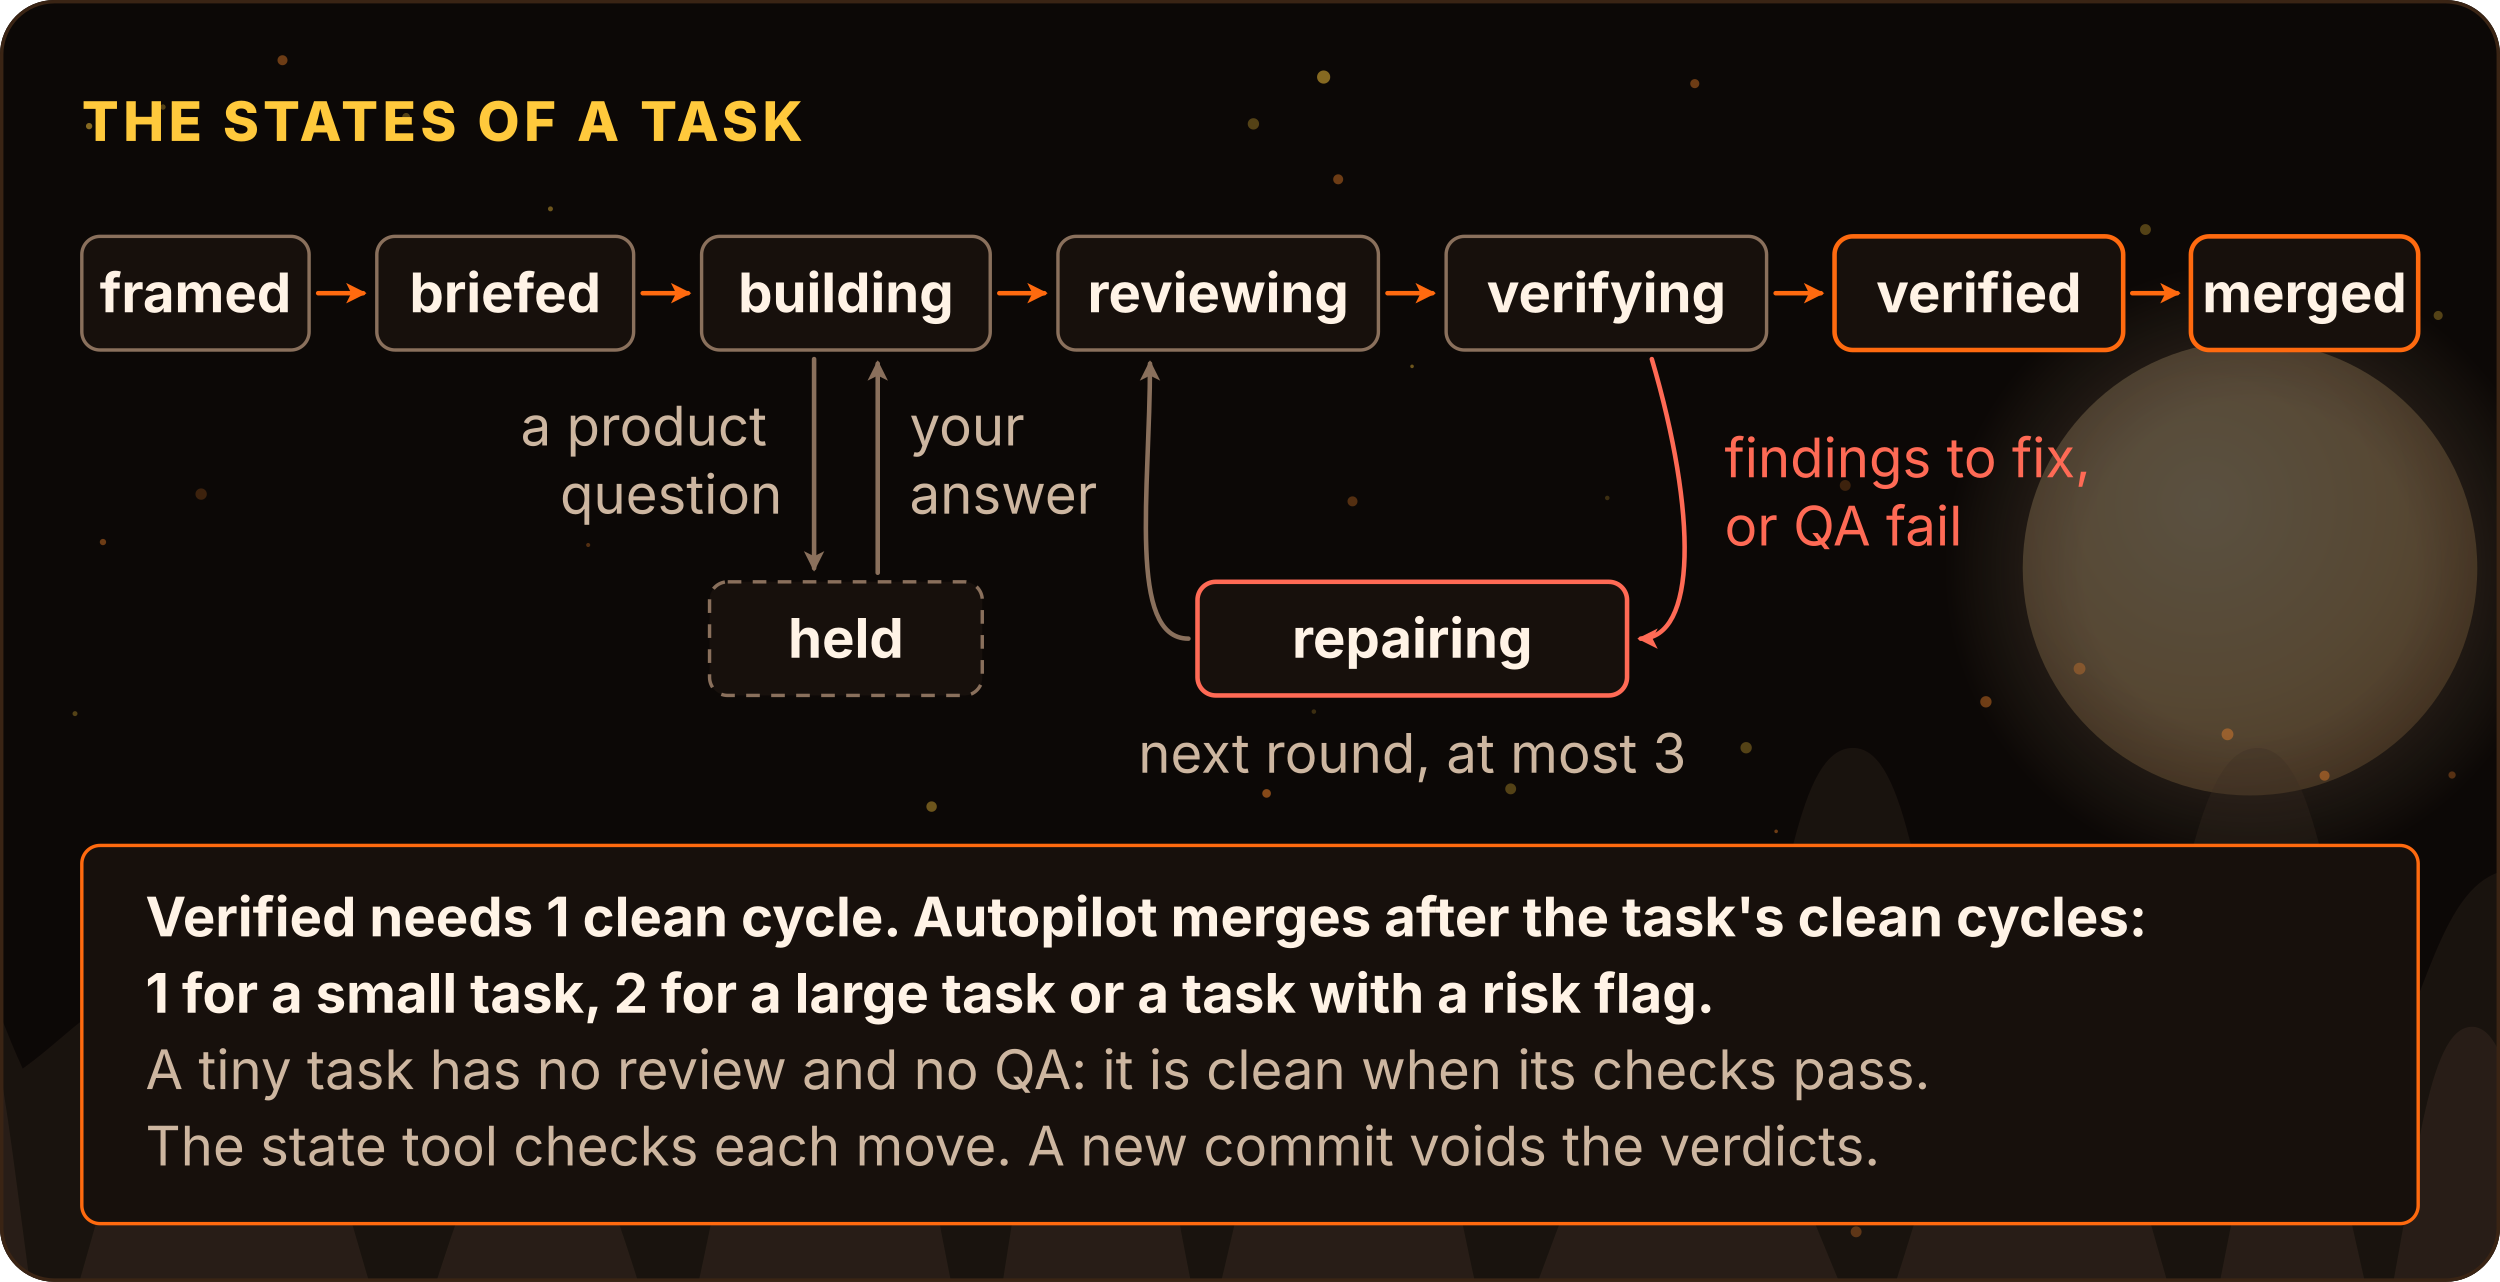
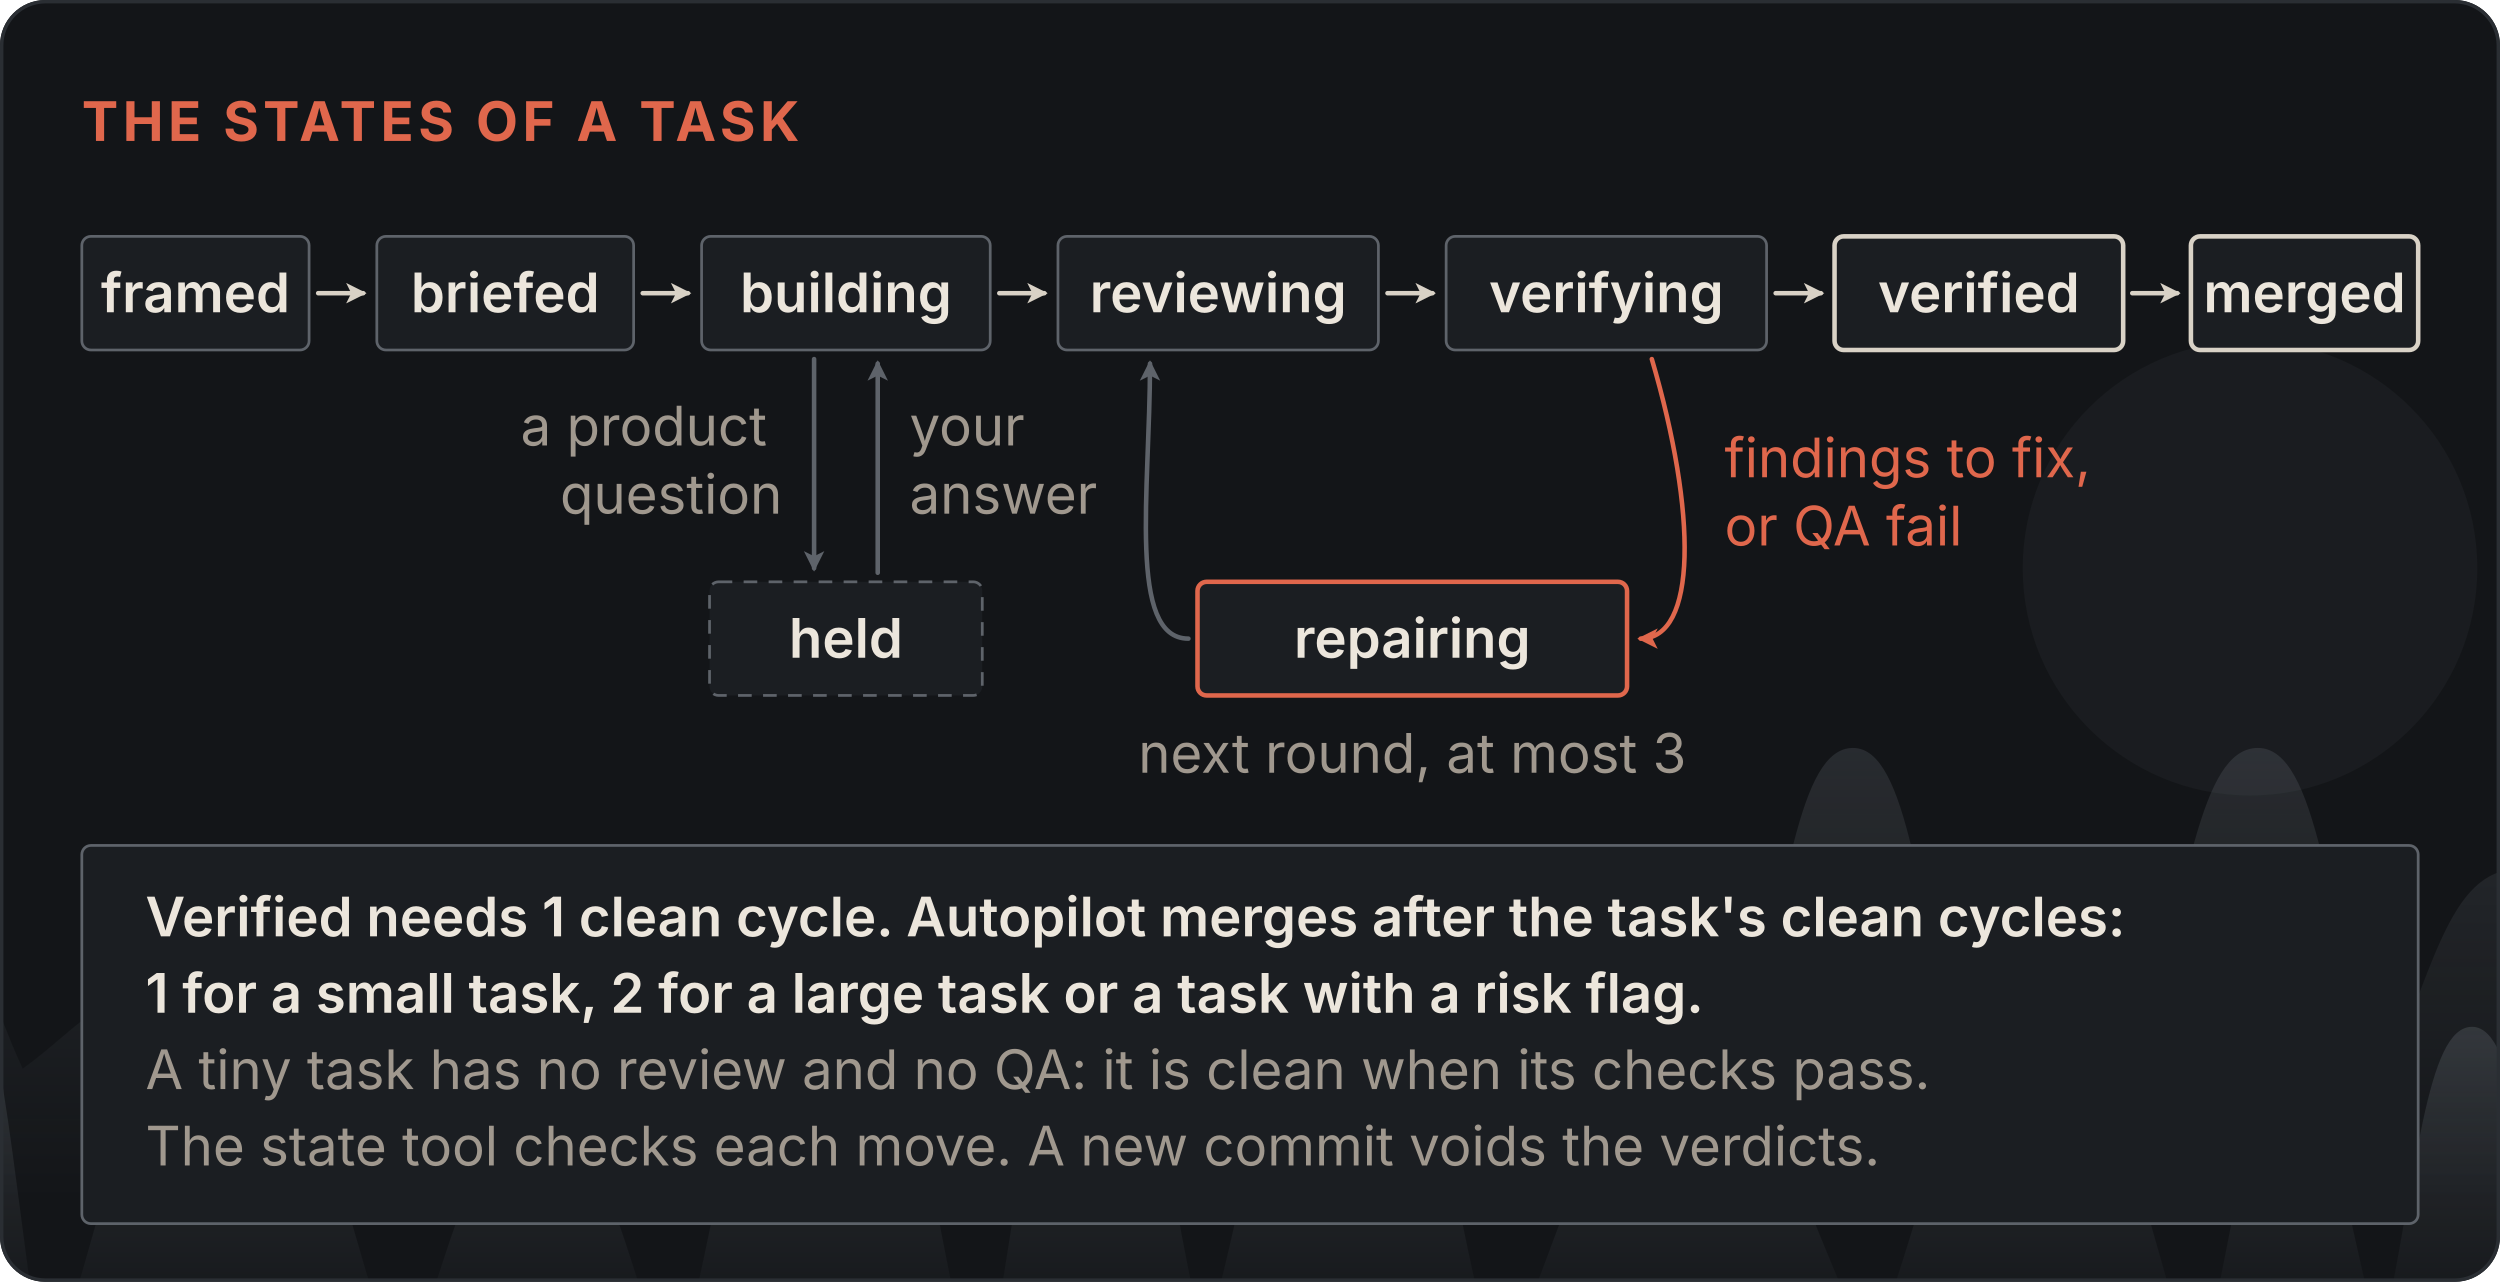
<svg xmlns="http://www.w3.org/2000/svg" viewBox="0 0 1100 564" width="1100" height="564" role="img" aria-label="A task's life: framed, briefed, building, reviewing, verifying, verified, merged. A product question holds the task until your answer. Findings or a QA failure send it to repairing, then to review again, at most 3 rounds. Verified needs one clean cycle; autopilot merges after one for a small task, two for a large or risky one. A tiny task has no review and no QA: it is clean when its checks pass.">
-   <style>.pulse{animation:pulse 5s ease-in-out infinite}@keyframes pulse{50%{opacity:.55}}@media (prefers-reduced-motion:reduce){.pulse{animation:none}}</style>
  <defs>
-     <linearGradient id="lifecycle-d-sky" x1="0" y1="0" x2="0" y2="1">
-       <stop offset="0" stop-color="#080605" />
-       <stop offset="0.45" stop-color="#1B120C" />
-       <stop offset="0.72" stop-color="#22160E" />
-       <stop offset="1" stop-color="#0A0706" />
+     <linearGradient id="lifecycle-d-w1" x1="0" y1="0" x2="0" y2="1">
+       <stop offset="0" stop-color="#A9B4BF" stop-opacity="0.14" />
+       <stop offset="0.85" stop-color="#A9B4BF" stop-opacity="0" />
    </linearGradient>
-     <radialGradient id="lifecycle-d-haze">
-       <stop offset="0" stop-color="#FF8A2A" stop-opacity="0.6" />
-       <stop offset="0.5" stop-color="#FF6A0F" stop-opacity="0.2" />
-       <stop offset="1" stop-color="#FF6A0F" stop-opacity="0" />
-     </radialGradient>
-     <radialGradient id="lifecycle-d-moonglow">
-       <stop offset="0.55" stop-color="#F2CD96" stop-opacity="0.5" />
-       <stop offset="1" stop-color="#F2CD96" stop-opacity="0" />
-     </radialGradient>
-     <radialGradient id="lifecycle-d-moon" cx="0.4" cy="0.36" r="0.72">
-       <stop offset="0" stop-color="#F8E7C6" />
-       <stop offset="0.6" stop-color="#E4BC88" />
-       <stop offset="1" stop-color="#B8844F" />
-     </radialGradient>
-     <radialGradient id="lifecycle-d-iris" cx="0.51" cy="0.52" r="0.56">
-       <stop offset="0" stop-color="#FFF4C2" />
-       <stop offset="0.16" stop-color="#FFD54A" />
-       <stop offset="0.4" stop-color="#FDB022" />
-       <stop offset="0.66" stop-color="#EE7A0C" />
-       <stop offset="0.86" stop-color="#A83E08" />
-       <stop offset="1" stop-color="#4A1803" />
-     </radialGradient>
-     <linearGradient id="lifecycle-d-lid" x1="0" y1="0.34" x2="0" y2="0.96">
-       <stop offset="0" stop-color="#000" stop-opacity="0.85" />
-       <stop offset="1" stop-color="#000" stop-opacity="0" />
+     <linearGradient id="lifecycle-d-w2" x1="0" y1="0" x2="0" y2="1">
+       <stop offset="0" stop-color="#A9B4BF" stop-opacity="0.22" />
+       <stop offset="0.85" stop-color="#A9B4BF" stop-opacity="0" />
    </linearGradient>
-     <linearGradient id="lifecycle-d-markR" x1="0" y1="0.5" x2="1" y2="0.3">
-       <stop offset="0" stop-color="#B83A0A" />
-       <stop offset="0.55" stop-color="#FF6A0F" />
-       <stop offset="1" stop-color="#FFB050" />
+     <linearGradient id="lifecycle-d-w3" x1="0" y1="0" x2="0" y2="1">
+       <stop offset="0" stop-color="#A9B4BF" stop-opacity="0.34" />
+       <stop offset="0.85" stop-color="#A9B4BF" stop-opacity="0" />
    </linearGradient>
-     <linearGradient id="lifecycle-d-markL" x1="1" y1="0.5" x2="0" y2="0.3">
-       <stop offset="0" stop-color="#B83A0A" />
-       <stop offset="0.55" stop-color="#FF6A0F" />
-       <stop offset="1" stop-color="#FFB050" />
-     </linearGradient>
-     <linearGradient id="lifecycle-d-skin" x1="0" y1="0" x2="0" y2="1">
-       <stop offset="0" stop-color="#040202" />
-       <stop offset="0.32" stop-color="#1A110B" />
-       <stop offset="0.6" stop-color="#33231A" />
-       <stop offset="0.86" stop-color="#2C1E14" />
-       <stop offset="1" stop-color="#3A2618" />
-     </linearGradient>
-     <linearGradient id="lifecycle-d-robe" x1="0" y1="0" x2="0" y2="1">
-       <stop offset="0" stop-color="#2B2018" />
-       <stop offset="1" stop-color="#100B08" />
-     </linearGradient>
-     <linearGradient id="lifecycle-d-bust" x1="0" y1="0" x2="0" y2="1">
-       <stop offset="0" stop-color="#2B2018" />
-       <stop offset="1" stop-color="#0A0604" />
-     </linearGradient>
-     <linearGradient id="lifecycle-d-hood" x1="0" y1="0" x2="0" y2="1">
-       <stop offset="0" stop-color="#382A1F" />
-       <stop offset="1" stop-color="#18120D" />
-     </linearGradient>
-     <linearGradient id="lifecycle-d-rock" x1="0" y1="0" x2="0" y2="1">
-       <stop offset="0" stop-color="#33271D" />
-       <stop offset="1" stop-color="#0D0907" />
-     </linearGradient>
-     <radialGradient id="lifecycle-d-disc" cx="0.5" cy="0.42" r="0.62">
-       <stop offset="0" stop-color="#3B2B1E" />
-       <stop offset="1" stop-color="#100B08" />
-     </radialGradient>
-     <radialGradient id="lifecycle-d-orb" cx="0.4" cy="0.38" r="0.65">
-       <stop offset="0" stop-color="#FFF6D0" />
-       <stop offset="0.45" stop-color="#FFC93C" />
-       <stop offset="1" stop-color="#FF6A0F" />
-     </radialGradient>
-     <linearGradient id="lifecycle-d-fall" x1="0" y1="0" x2="0" y2="1">
-       <stop offset="0" stop-color="#F4E6CC" stop-opacity="0.95" />
-       <stop offset="1" stop-color="#F4E6CC" stop-opacity="0" />
-     </linearGradient>
-     <linearGradient id="lifecycle-d-word" x1="0" y1="0" x2="0" y2="1">
-       <stop offset="0.2" stop-color="#FFF8EC" />
-       <stop offset="0.5" stop-color="#FFD27A" />
-       <stop offset="0.72" stop-color="#FF8A2A" />
-       <stop offset="0.9" stop-color="#E2470A" />
-     </linearGradient>
-     <linearGradient id="lifecycle-d-chief" x1="0" y1="0" x2="0" y2="1">
-       <stop offset="0" stop-color="#FFA040" />
-       <stop offset="1" stop-color="#F05A0A" />
-     </linearGradient>
-     <filter id="lifecycle-d-wordglow" x="-10%" y="-20%" width="120%" height="140%">
-       <feGaussianBlur in="SourceAlpha" stdDeviation="10" result="b" />
-       <feFlood flood-color="#FF6A0F" flood-opacity="0.7" />
-       <feComposite in2="b" operator="in" result="g" />
-       <feMerge>
-         <feMergeNode in="g" />
-         <feMergeNode in="SourceGraphic" />
-       </feMerge>
-     </filter>
-     <filter id="lifecycle-d-glow" x="-50%" y="-50%" width="200%" height="200%">
-       <feGaussianBlur in="SourceGraphic" stdDeviation="2.6" result="b" />
-       <feMerge>
-         <feMergeNode in="b" />
-         <feMergeNode in="SourceGraphic" />
-       </feMerge>
-     </filter>
-     <filter id="lifecycle-d-blur" x="-50%" y="-50%" width="200%" height="200%">
-       <feGaussianBlur stdDeviation="14" />
-     </filter>
-     <filter id="lifecycle-d-mist" x="-30%" y="-200%" width="160%" height="500%">
-       <feGaussianBlur stdDeviation="20" />
-     </filter>
    <marker id="lifecycle-d-hot" viewBox="0 0 12 12" refX="10" refY="6" markerWidth="9" markerHeight="9" markerUnits="userSpaceOnUse" orient="auto-start-reverse">
-       <path d="M0 0 L12 6 L0 12 L3 6 z" fill="#FF6A0F" />
+       <path d="M0 0 L12 6 L0 12 L3 6 z" fill="#D9D2C6" />
    </marker>
    <marker id="lifecycle-d-muted" viewBox="0 0 12 12" refX="10" refY="6" markerWidth="9" markerHeight="9" markerUnits="userSpaceOnUse" orient="auto-start-reverse">
-       <path d="M0 0 L12 6 L0 12 L3 6 z" fill="#8A705C" />
+       <path d="M0 0 L12 6 L0 12 L3 6 z" fill="#5E636A" />
    </marker>
    <marker id="lifecycle-d-bad" viewBox="0 0 12 12" refX="10" refY="6" markerWidth="9" markerHeight="9" markerUnits="userSpaceOnUse" orient="auto-start-reverse">
-       <path d="M0 0 L12 6 L0 12 L3 6 z" fill="#FF6A55" />
+       <path d="M0 0 L12 6 L0 12 L3 6 z" fill="#E0674C" />
    </marker>
    <marker id="lifecycle-d-loop" viewBox="0 0 12 12" refX="10" refY="6" markerWidth="9" markerHeight="9" markerUnits="userSpaceOnUse" orient="auto-start-reverse">
-       <path d="M0 0 L12 6 L0 12 L3 6 z" fill="#FFC93C" />
+       <path d="M0 0 L12 6 L0 12 L3 6 z" fill="#D9A54A" />
    </marker>
    <clipPath id="lifecycle-d-frame">
-       <rect width="1100" height="564" rx="24" />
+       <rect width="1100" height="564" rx="20" />
    </clipPath>
  </defs>
  <g clip-path="url(#lifecycle-d-frame)">
-     <rect width="1100" height="564" rx="24" fill="#0C0806" />
-     <circle cx="990" cy="250" r="134.4" fill="url(#lifecycle-d-moonglow)" opacity="0.3" />
-     <circle cx="990" cy="250" r="100" fill="url(#lifecycle-d-moon)" opacity="0.22" />
-     <path d="M-60 564 L-60 504 C-46 455.4 -42.5 415.7 -25 415.7 C-7.5 415.7 -4 440.2 10 470.2 C35.2 452 41.5 437.2 72.9 437.2 C104.4 437.2 110.6 454.2 135.8 475.1 C161 422.3 167.3 379.1 198.8 379.1 C230.3 379.1 236.6 425.4 261.8 482.1 C288.2 426.8 294.9 381.7 327.9 381.7 C361 381.7 367.6 421.8 394.1 470.8 C409.8 417.3 413.8 373.5 433.5 373.5 C453.2 373.5 457.1 415.9 472.9 467.6 C487 427.6 490.5 394.9 508.1 394.9 C525.7 394.9 529.2 441.6 543.3 498.8 C564.5 459.6 569.8 427.6 596.4 427.6 C623 427.6 628.3 460.3 649.5 500.1 C673 468.4 678.8 442.5 708.2 442.5 C737.5 442.5 743.3 455.5 766.8 471.3 C786.2 393.1 791 329.1 815.3 329.1 C839.5 329.1 844.3 397.6 863.7 481.5 C879.4 456.1 883.3 435.4 902.8 435.4 C922.3 435.4 926.3 449.7 941.9 467.2 C962.5 391.2 967.7 329.1 993.5 329.1 C1019.4 329.1 1024.5 399.5 1045.2 485.5 C1070.5 428.8 1076.8 382.4 1108.4 382.4 C1140 382.4 1146.4 426.7 1171.7 480.8 L1171.7 564 Z" fill="#3A2B21" opacity="0.3" />
-     <path d="M-60 564 L-60 624 C-44 514.4 -40 424.8 -20 424.8 C0 424.8 4 509.2 20 612.3 C51.3 518.9 59.2 442.5 98.3 442.5 C137.4 442.5 145.2 517.2 176.5 608.6 C200.6 546 206.6 494.9 236.6 494.9 C266.6 494.9 272.7 547.2 296.7 611.1 C323.6 501.3 330.3 411.5 363.9 411.5 C397.5 411.5 404.2 507 431.1 623.6 C450.8 517.3 455.8 430.3 480.5 430.3 C505.2 430.3 510.2 503.4 530 592.8 C555.8 496.1 562.2 417 594.5 417 C626.7 417 633.2 503 659 608 C691.8 533.3 700.1 472.1 741.2 472.1 C782.3 472.1 790.5 527.7 823.4 595.6 C852.2 516.9 859.4 452.5 895.4 452.5 C931.4 452.5 938.6 522.8 967.4 608.7 C983.5 539 987.5 482 1007.5 482 C1027.5 482 1031.5 531.8 1047.5 592.7 C1063.6 515.2 1067.6 451.8 1087.7 451.8 C1107.8 451.8 1111.8 521 1127.8 605.5 C1149.9 520.8 1155.4 451.5 1183 451.5 C1210.6 451.5 1216.1 517.5 1238.2 598.1 L1238.2 564 Z" fill="#3A2B21" opacity="0.45" />
-     <ellipse cx="140" cy="465.6" rx="201.8" ry="26" fill="#E9D6BC" opacity="0" filter="url(#lifecycle-d-mist)" />
-     <ellipse cx="427.9" cy="486.6" rx="215.1" ry="26" fill="#E9D6BC" opacity="0" filter="url(#lifecycle-d-mist)" />
-     <ellipse cx="743" cy="478.3" rx="242.7" ry="26" fill="#E9D6BC" opacity="0" filter="url(#lifecycle-d-mist)" />
-     <ellipse cx="999.4" cy="442.3" rx="217.1" ry="26" fill="#E9D6BC" opacity="0" filter="url(#lifecycle-d-mist)" />
-     <circle cx="745.7" cy="36.8" r="2" fill="#FF8A2A" opacity="0.4" />
-     <circle cx="811.9" cy="213.6" r="2.4" fill="#FF8A2A" opacity="0.2" />
-     <circle cx="409.9" cy="354.9" r="2.3" fill="#FFC93C" opacity="0.4" />
-     <circle cx="71.7" cy="47.1" r="1.2" fill="#FFC93C" opacity="0.3" />
-     <circle cx="582.4" cy="33.9" r="2.9" fill="#FFC93C" opacity="0.5" />
-     <circle cx="1006" cy="504.5" r="0.8" fill="#FFC93C" opacity="0.3" />
-     <circle cx="578.1" cy="313.1" r="1" fill="#FFC93C" opacity="0.2" />
-     <circle cx="985.6" cy="537.4" r="1" fill="#FF8A2A" opacity="0.4" />
-     <circle cx="1022.8" cy="341.3" r="2.2" fill="#FF8A2A" opacity="0.4" />
-     <circle cx="39.2" cy="55.5" r="1.4" fill="#FFC93C" opacity="0.5" />
-     <circle cx="88.5" cy="217.4" r="2.5" fill="#FF8A2A" opacity="0.2" />
-     <circle cx="588.8" cy="78.9" r="2.2" fill="#FF8A2A" opacity="0.4" />
-     <circle cx="829.8" cy="129" r="0.9" fill="#FF8A2A" opacity="0.3" />
-     <circle cx="551.5" cy="54.5" r="2.5" fill="#FFC93C" opacity="0.3" />
-     <circle cx="1021.6" cy="510.5" r="3" fill="#FFC93C" opacity="0.5" />
-     <circle cx="258.8" cy="239.8" r="0.9" fill="#FF8A2A" opacity="0.3" />
-     <circle cx="707.2" cy="219.1" r="1" fill="#FFC93C" opacity="0.2" />
-     <circle cx="944" cy="101" r="2.4" fill="#FFC93C" opacity="0.3" />
-     <circle cx="242.2" cy="91.9" r="1.1" fill="#FFC93C" opacity="0.4" />
-     <circle cx="1072.8" cy="138.8" r="2" fill="#FFC93C" opacity="0.3" />
-     <circle cx="697.4" cy="482.9" r="2.7" fill="#FFC93C" opacity="0.3" />
-     <circle cx="124.3" cy="26.5" r="2.2" fill="#FF8A2A" opacity="0.4" />
-     <circle cx="816.7" cy="542" r="2.4" fill="#FF8A2A" opacity="0.3" />
-     <circle cx="664.7" cy="347.1" r="2.4" fill="#FFC93C" opacity="0.3" />
-     <circle cx="1078.9" cy="341" r="1.6" fill="#FF8A2A" opacity="0.3" />
-     <circle cx="890.9" cy="142.2" r="2.1" fill="#FFC93C" opacity="0.4" />
-     <circle cx="621.3" cy="161.2" r="0.8" fill="#FFC93C" opacity="0.4" />
-     <circle cx="915" cy="294.2" r="2.6" fill="#FF8A2A" opacity="0.3" />
-     <circle cx="557.3" cy="349.1" r="1.9" fill="#FF8A2A" opacity="0.5" />
-     <circle cx="980.1" cy="323.1" r="2.6" fill="#FF8A2A" opacity="0.4" />
-     <circle cx="768.3" cy="329" r="2.5" fill="#FFC93C" opacity="0.3" />
-     <circle cx="595.1" cy="220.6" r="2.2" fill="#FF8A2A" opacity="0.3" />
-     <circle cx="33" cy="314" r="1.1" fill="#FFC93C" opacity="0.3" />
-     <circle cx="877.8" cy="148.3" r="2.4" fill="#FFC93C" opacity="0.4" />
-     <circle cx="781.5" cy="365.8" r="0.8" fill="#FF8A2A" opacity="0.4" />
-     <circle cx="45.3" cy="238.5" r="1.4" fill="#FF8A2A" opacity="0.4" />
-     <circle cx="873.8" cy="308.8" r="2.5" fill="#FF8A2A" opacity="0.4" />
-     <circle cx="877.4" cy="536" r="2.6" fill="#FF8A2A" opacity="0.2" />
-     <circle cx="178.7" cy="51.4" r="1.7" fill="#FFC93C" opacity="0.3" />
-     <circle cx="556.6" cy="433.5" r="2.8" fill="#FFC93C" opacity="0.4" />
-     <text x="36" y="62" font-family="-apple-system, BlinkMacSystemFont, 'Segoe UI', Inter, Helvetica, Arial, sans-serif" font-size="24" font-weight="800" fill="#FFC93C" text-anchor="start" letter-spacing="2">
+     <rect width="1100" height="564" fill="#131518" />
+     <circle cx="990" cy="250" r="100" fill="#A9B4BF" opacity="0.05" />
+     <path d="M-60 564 L-60 504 C-46 455.4 -42.5 415.7 -25 415.7 C-7.5 415.7 -4 440.2 10 470.2 C35.2 452 41.5 437.2 72.9 437.2 C104.4 437.2 110.6 454.2 135.8 475.1 C161 422.3 167.3 379.1 198.8 379.1 C230.3 379.1 236.6 425.4 261.8 482.1 C288.2 426.8 294.9 381.7 327.9 381.7 C361 381.7 367.6 421.8 394.1 470.8 C409.8 417.3 413.8 373.5 433.5 373.5 C453.2 373.5 457.1 415.9 472.9 467.6 C487 427.6 490.5 394.9 508.1 394.9 C525.7 394.9 529.2 441.6 543.3 498.8 C564.5 459.6 569.8 427.6 596.4 427.6 C623 427.6 628.3 460.3 649.5 500.1 C673 468.4 678.8 442.5 708.2 442.5 C737.5 442.5 743.3 455.5 766.8 471.3 C786.2 393.1 791 329.1 815.3 329.1 C839.5 329.1 844.3 397.6 863.7 481.5 C879.4 456.1 883.3 435.4 902.8 435.4 C922.3 435.4 926.3 449.7 941.9 467.2 C962.5 391.2 967.7 329.1 993.5 329.1 C1019.4 329.1 1024.5 399.5 1045.2 485.5 C1070.5 428.8 1076.8 382.4 1108.4 382.4 C1140 382.4 1146.4 426.7 1171.7 480.8 L1171.7 564 Z" fill="url(#lifecycle-d-w1)" />
+     <path d="M-60 564 L-60 624 C-44 514.4 -40 424.8 -20 424.8 C0 424.8 4 509.2 20 612.3 C51.3 518.9 59.2 442.5 98.3 442.5 C137.4 442.5 145.2 517.2 176.5 608.6 C200.6 546 206.6 494.9 236.6 494.9 C266.6 494.9 272.7 547.2 296.7 611.1 C323.6 501.3 330.3 411.5 363.9 411.5 C397.5 411.5 404.2 507 431.1 623.6 C450.8 517.3 455.8 430.3 480.5 430.3 C505.2 430.3 510.2 503.4 530 592.8 C555.8 496.1 562.2 417 594.5 417 C626.7 417 633.2 503 659 608 C691.8 533.3 700.1 472.1 741.2 472.1 C782.3 472.1 790.5 527.7 823.4 595.6 C852.2 516.9 859.4 452.5 895.4 452.5 C931.4 452.5 938.6 522.8 967.4 608.7 C983.5 539 987.5 482 1007.5 482 C1027.5 482 1031.5 531.8 1047.5 592.7 C1063.6 515.2 1067.6 451.8 1087.7 451.8 C1107.8 451.8 1111.8 521 1127.8 605.5 C1149.9 520.8 1155.4 451.5 1183 451.5 C1210.6 451.5 1216.1 517.5 1238.2 598.1 L1238.2 564 Z" fill="url(#lifecycle-d-w2)" />
+     <text x="36" y="62" font-family="-apple-system, BlinkMacSystemFont, 'Segoe UI', Inter, Helvetica, Arial, sans-serif" font-size="24" font-weight="700" fill="#E0674C" text-anchor="start" letter-spacing="2">
      <tspan x="36" dy="0">THE STATES OF A TASK</tspan>
    </text>
-     <rect x="36" y="104" width="100" height="50" rx="8" fill="#17100C" stroke="#8A705C" stroke-width="1.5" />
-     <text x="86" y="137.4" font-family="-apple-system, BlinkMacSystemFont, 'Segoe UI', Inter, Helvetica, Arial, sans-serif" font-size="24" font-weight="700" fill="#FFF3E6" text-anchor="middle">
+     <rect x="36" y="104" width="100" height="50" rx="4" fill="#1B1E22" stroke="#5E636A" stroke-width="1.2" />
+     <text x="86" y="137.4" font-family="-apple-system, BlinkMacSystemFont, 'Segoe UI', Inter, Helvetica, Arial, sans-serif" font-size="24" font-weight="600" fill="#ECE6DC" text-anchor="middle">
      <tspan x="86" dy="0">framed</tspan>
    </text>
-     <path d="M140 129 L 159.8 129" fill="none" stroke="#FF6A0F" stroke-width="2" stroke-linecap="round" stroke-linejoin="round" marker-end="url(#lifecycle-d-hot)" />
-     <rect x="165.8" y="104" width="113" height="50" rx="8" fill="#17100C" stroke="#8A705C" stroke-width="1.5" />
-     <text x="222.3" y="137.4" font-family="-apple-system, BlinkMacSystemFont, 'Segoe UI', Inter, Helvetica, Arial, sans-serif" font-size="24" font-weight="700" fill="#FFF3E6" text-anchor="middle">
+     <path d="M140 129 L 159.8 129" fill="none" stroke="#D9D2C6" stroke-width="2" stroke-linecap="round" stroke-linejoin="round" marker-end="url(#lifecycle-d-hot)" />
+     <rect x="165.8" y="104" width="113" height="50" rx="4" fill="#1B1E22" stroke="#5E636A" stroke-width="1.2" />
+     <text x="222.3" y="137.4" font-family="-apple-system, BlinkMacSystemFont, 'Segoe UI', Inter, Helvetica, Arial, sans-serif" font-size="24" font-weight="600" fill="#ECE6DC" text-anchor="middle">
      <tspan x="222.3" dy="0">briefed</tspan>
    </text>
-     <path d="M282.8 129 L 302.7 129" fill="none" stroke="#FF6A0F" stroke-width="2" stroke-linecap="round" stroke-linejoin="round" marker-end="url(#lifecycle-d-hot)" />
-     <rect x="308.7" y="104" width="127" height="50" rx="8" fill="#17100C" stroke="#8A705C" stroke-width="1.5" />
-     <text x="372.2" y="137.4" font-family="-apple-system, BlinkMacSystemFont, 'Segoe UI', Inter, Helvetica, Arial, sans-serif" font-size="24" font-weight="700" fill="#FFF3E6" text-anchor="middle">
+     <path d="M282.8 129 L 302.7 129" fill="none" stroke="#D9D2C6" stroke-width="2" stroke-linecap="round" stroke-linejoin="round" marker-end="url(#lifecycle-d-hot)" />
+     <rect x="308.7" y="104" width="127" height="50" rx="4" fill="#1B1E22" stroke="#5E636A" stroke-width="1.2" />
+     <text x="372.2" y="137.4" font-family="-apple-system, BlinkMacSystemFont, 'Segoe UI', Inter, Helvetica, Arial, sans-serif" font-size="24" font-weight="600" fill="#ECE6DC" text-anchor="middle">
      <tspan x="372.2" dy="0">building</tspan>
    </text>
-     <path d="M439.7 129 L 459.5 129" fill="none" stroke="#FF6A0F" stroke-width="2" stroke-linecap="round" stroke-linejoin="round" marker-end="url(#lifecycle-d-hot)" />
-     <rect x="465.5" y="104" width="141" height="50" rx="8" fill="#17100C" stroke="#8A705C" stroke-width="1.5" />
-     <text x="536" y="137.4" font-family="-apple-system, BlinkMacSystemFont, 'Segoe UI', Inter, Helvetica, Arial, sans-serif" font-size="24" font-weight="700" fill="#FFF3E6" text-anchor="middle">
+     <path d="M439.7 129 L 459.5 129" fill="none" stroke="#D9D2C6" stroke-width="2" stroke-linecap="round" stroke-linejoin="round" marker-end="url(#lifecycle-d-hot)" />
+     <rect x="465.5" y="104" width="141" height="50" rx="4" fill="#1B1E22" stroke="#5E636A" stroke-width="1.2" />
+     <text x="536" y="137.4" font-family="-apple-system, BlinkMacSystemFont, 'Segoe UI', Inter, Helvetica, Arial, sans-serif" font-size="24" font-weight="600" fill="#ECE6DC" text-anchor="middle">
      <tspan x="536" dy="0">reviewing</tspan>
    </text>
-     <path d="M610.5 129 L 630.3 129" fill="none" stroke="#FF6A0F" stroke-width="2" stroke-linecap="round" stroke-linejoin="round" marker-end="url(#lifecycle-d-hot)" />
-     <rect x="636.3" y="104" width="141" height="50" rx="8" fill="#17100C" stroke="#8A705C" stroke-width="1.5" />
-     <text x="706.8" y="137.4" font-family="-apple-system, BlinkMacSystemFont, 'Segoe UI', Inter, Helvetica, Arial, sans-serif" font-size="24" font-weight="700" fill="#FFF3E6" text-anchor="middle">
+     <path d="M610.5 129 L 630.3 129" fill="none" stroke="#D9D2C6" stroke-width="2" stroke-linecap="round" stroke-linejoin="round" marker-end="url(#lifecycle-d-hot)" />
+     <rect x="636.3" y="104" width="141" height="50" rx="4" fill="#1B1E22" stroke="#5E636A" stroke-width="1.2" />
+     <text x="706.8" y="137.4" font-family="-apple-system, BlinkMacSystemFont, 'Segoe UI', Inter, Helvetica, Arial, sans-serif" font-size="24" font-weight="600" fill="#ECE6DC" text-anchor="middle">
      <tspan x="706.8" dy="0">verifying</tspan>
    </text>
-     <path d="M781.3 129 L 801.2 129" fill="none" stroke="#FF6A0F" stroke-width="2" stroke-linecap="round" stroke-linejoin="round" marker-end="url(#lifecycle-d-hot)" />
-     <rect x="807.2" y="104" width="127" height="50" rx="8" fill="#17100C" stroke="#FF6A0F" stroke-width="2" />
-     <text x="870.7" y="137.4" font-family="-apple-system, BlinkMacSystemFont, 'Segoe UI', Inter, Helvetica, Arial, sans-serif" font-size="24" font-weight="700" fill="#FFF3E6" text-anchor="middle">
+     <path d="M781.3 129 L 801.2 129" fill="none" stroke="#D9D2C6" stroke-width="2" stroke-linecap="round" stroke-linejoin="round" marker-end="url(#lifecycle-d-hot)" />
+     <rect x="807.2" y="104" width="127" height="50" rx="4" fill="#1B1E22" stroke="#D9D2C6" stroke-width="2" />
+     <text x="870.7" y="137.4" font-family="-apple-system, BlinkMacSystemFont, 'Segoe UI', Inter, Helvetica, Arial, sans-serif" font-size="24" font-weight="600" fill="#ECE6DC" text-anchor="middle">
      <tspan x="870.7" dy="0">verified</tspan>
    </text>
-     <path d="M938.2 129 L 958 129" fill="none" stroke="#FF6A0F" stroke-width="2" stroke-linecap="round" stroke-linejoin="round" marker-end="url(#lifecycle-d-hot)" />
-     <rect x="964" y="104" width="100" height="50" rx="8" fill="#17100C" stroke="#FF6A0F" stroke-width="2" />
-     <text x="1014" y="137.4" font-family="-apple-system, BlinkMacSystemFont, 'Segoe UI', Inter, Helvetica, Arial, sans-serif" font-size="24" font-weight="700" fill="#FFF3E6" text-anchor="middle">
+     <path d="M938.2 129 L 958 129" fill="none" stroke="#D9D2C6" stroke-width="2" stroke-linecap="round" stroke-linejoin="round" marker-end="url(#lifecycle-d-hot)" />
+     <rect x="964" y="104" width="100" height="50" rx="4" fill="#1B1E22" stroke="#D9D2C6" stroke-width="2" />
+     <text x="1014" y="137.4" font-family="-apple-system, BlinkMacSystemFont, 'Segoe UI', Inter, Helvetica, Arial, sans-serif" font-size="24" font-weight="600" fill="#ECE6DC" text-anchor="middle">
      <tspan x="1014" dy="0">merged</tspan>
    </text>
-     <path d="M358.2 158 L 358.2 250" fill="none" stroke="#8A705C" stroke-width="2" stroke-linecap="round" stroke-linejoin="round" marker-end="url(#lifecycle-d-muted)" />
-     <path d="M386.2 252 L 386.2 160" fill="none" stroke="#8A705C" stroke-width="2" stroke-linecap="round" stroke-linejoin="round" marker-end="url(#lifecycle-d-muted)" />
-     <text x="344.2" y="196" font-family="-apple-system, BlinkMacSystemFont, 'Segoe UI', Inter, Helvetica, Arial, sans-serif" font-size="24" font-weight="400" fill="#CDB6A0" text-anchor="end">
+     <path d="M358.2 158 L 358.2 250" fill="none" stroke="#5E636A" stroke-width="2" stroke-linecap="round" stroke-linejoin="round" marker-end="url(#lifecycle-d-muted)" />
+     <path d="M386.2 252 L 386.2 160" fill="none" stroke="#5E636A" stroke-width="2" stroke-linecap="round" stroke-linejoin="round" marker-end="url(#lifecycle-d-muted)" />
+     <text x="344.2" y="196" font-family="-apple-system, BlinkMacSystemFont, 'Segoe UI', Inter, Helvetica, Arial, sans-serif" font-size="24" font-weight="400" fill="#A0988E" text-anchor="end">
      <tspan x="344.2" dy="0">a product</tspan>
      <tspan x="344.2" dy="30">question</tspan>
    </text>
-     <text x="400.2" y="196" font-family="-apple-system, BlinkMacSystemFont, 'Segoe UI', Inter, Helvetica, Arial, sans-serif" font-size="24" font-weight="400" fill="#CDB6A0" text-anchor="start">
+     <text x="400.2" y="196" font-family="-apple-system, BlinkMacSystemFont, 'Segoe UI', Inter, Helvetica, Arial, sans-serif" font-size="24" font-weight="400" fill="#A0988E" text-anchor="start">
      <tspan x="400.2" dy="0">your</tspan>
      <tspan x="400.2" dy="30">answer</tspan>
    </text>
-     <rect x="312.2" y="256" width="120" height="50" rx="8" fill="#17100C" stroke="#8A705C" stroke-width="1.5" stroke-dasharray="6 5" />
-     <text x="372.2" y="289.4" font-family="-apple-system, BlinkMacSystemFont, 'Segoe UI', Inter, Helvetica, Arial, sans-serif" font-size="24" font-weight="700" fill="#FFF3E6" text-anchor="middle">
+     <rect x="312.2" y="256" width="120" height="50" rx="4" fill="#1B1E22" stroke="#5E636A" stroke-width="1.2" stroke-dasharray="6 5" />
+     <text x="372.2" y="289.4" font-family="-apple-system, BlinkMacSystemFont, 'Segoe UI', Inter, Helvetica, Arial, sans-serif" font-size="24" font-weight="600" fill="#ECE6DC" text-anchor="middle">
      <tspan x="372.2" dy="0">held</tspan>
    </text>
-     <path d="M726.8 158 C 746.8 226, 746.8 281, 721.9 281" fill="none" stroke="#FF6A55" stroke-width="2" stroke-linecap="round" stroke-linejoin="round" marker-end="url(#lifecycle-d-bad)" />
-     <text x="758.8" y="210" font-family="-apple-system, BlinkMacSystemFont, 'Segoe UI', Inter, Helvetica, Arial, sans-serif" font-size="24" font-weight="400" fill="#FF6A55" text-anchor="start">
+     <path d="M726.8 158 C 746.8 226, 746.8 281, 721.9 281" fill="none" stroke="#E0674C" stroke-width="2" stroke-linecap="round" stroke-linejoin="round" marker-end="url(#lifecycle-d-bad)" />
+     <text x="758.8" y="210" font-family="-apple-system, BlinkMacSystemFont, 'Segoe UI', Inter, Helvetica, Arial, sans-serif" font-size="24" font-weight="400" fill="#E0674C" text-anchor="start">
      <tspan x="758.8" dy="0">findings to fix,</tspan>
      <tspan x="758.8" dy="30">or QA fail</tspan>
    </text>
-     <path d="M522.9 281 C 496 281, 506 216, 506 160" fill="none" stroke="#8A705C" stroke-width="2" stroke-linecap="round" stroke-linejoin="round" marker-end="url(#lifecycle-d-muted)" />
-     <rect x="526.9" y="256" width="189" height="50" rx="8" fill="#17100C" stroke="#FF6A55" stroke-width="2" />
-     <text x="621.4" y="289.4" font-family="-apple-system, BlinkMacSystemFont, 'Segoe UI', Inter, Helvetica, Arial, sans-serif" font-size="24" font-weight="700" fill="#FFF3E6" text-anchor="middle">
+     <path d="M522.9 281 C 496 281, 506 216, 506 160" fill="none" stroke="#5E636A" stroke-width="2" stroke-linecap="round" stroke-linejoin="round" marker-end="url(#lifecycle-d-muted)" />
+     <rect x="526.9" y="256" width="189" height="50" rx="4" fill="#1B1E22" stroke="#E0674C" stroke-width="2" />
+     <text x="621.4" y="289.4" font-family="-apple-system, BlinkMacSystemFont, 'Segoe UI', Inter, Helvetica, Arial, sans-serif" font-size="24" font-weight="600" fill="#ECE6DC" text-anchor="middle">
      <tspan x="621.4" dy="0">repairing</tspan>
    </text>
-     <text x="621.4" y="340" font-family="-apple-system, BlinkMacSystemFont, 'Segoe UI', Inter, Helvetica, Arial, sans-serif" font-size="24" font-weight="400" fill="#CDB6A0" text-anchor="middle">
+     <text x="621.4" y="340" font-family="-apple-system, BlinkMacSystemFont, 'Segoe UI', Inter, Helvetica, Arial, sans-serif" font-size="24" font-weight="400" fill="#A0988E" text-anchor="middle">
      <tspan x="621.4" dy="0">next round, at most 3</tspan>
    </text>
-     <rect x="36" y="372" width="1028" height="166.4" rx="8" fill="#17100C" stroke="#FF6A0F" stroke-width="1.5" />
-     <text x="64" y="412" font-family="-apple-system, BlinkMacSystemFont, 'Segoe UI', Inter, Helvetica, Arial, sans-serif" font-size="24" font-weight="700" fill="#FFF3E6" text-anchor="start">
+     <rect x="36" y="372" width="1028" height="166.4" rx="4" fill="#1B1E22" stroke="#5E636A" stroke-width="1.2" />
+     <text x="64" y="412" font-family="-apple-system, BlinkMacSystemFont, 'Segoe UI', Inter, Helvetica, Arial, sans-serif" font-size="24" font-weight="600" fill="#ECE6DC" text-anchor="start">
      <tspan x="64" dy="0">Verified needs 1 clean cycle. Autopilot merges after the task's clean cycles:</tspan>
      <tspan x="64" dy="33.6">1 for a small task, 2 for a large task or a task with a risk flag.</tspan>
    </text>
-     <text x="64" y="479.2" font-family="-apple-system, BlinkMacSystemFont, 'Segoe UI', Inter, Helvetica, Arial, sans-serif" font-size="24" font-weight="400" fill="#CDB6A0" text-anchor="start">
+     <text x="64" y="479.2" font-family="-apple-system, BlinkMacSystemFont, 'Segoe UI', Inter, Helvetica, Arial, sans-serif" font-size="24" font-weight="400" fill="#A0988E" text-anchor="start">
      <tspan x="64" dy="0">A tiny task has no review and no QA: it is clean when its checks pass.</tspan>
      <tspan x="64" dy="33.6">The state tool checks each move. A new commit voids the verdicts.</tspan>
    </text>
  </g>
-   <rect x="0.75" y="0.75" width="1098.5" height="562.5" rx="23.25" fill="none" stroke="#3A2414" stroke-width="1.5" />
+   <rect x="0.75" y="0.75" width="1098.5" height="562.5" rx="19.25" fill="none" stroke="#2A2E33" stroke-width="1.5" />
</svg>
